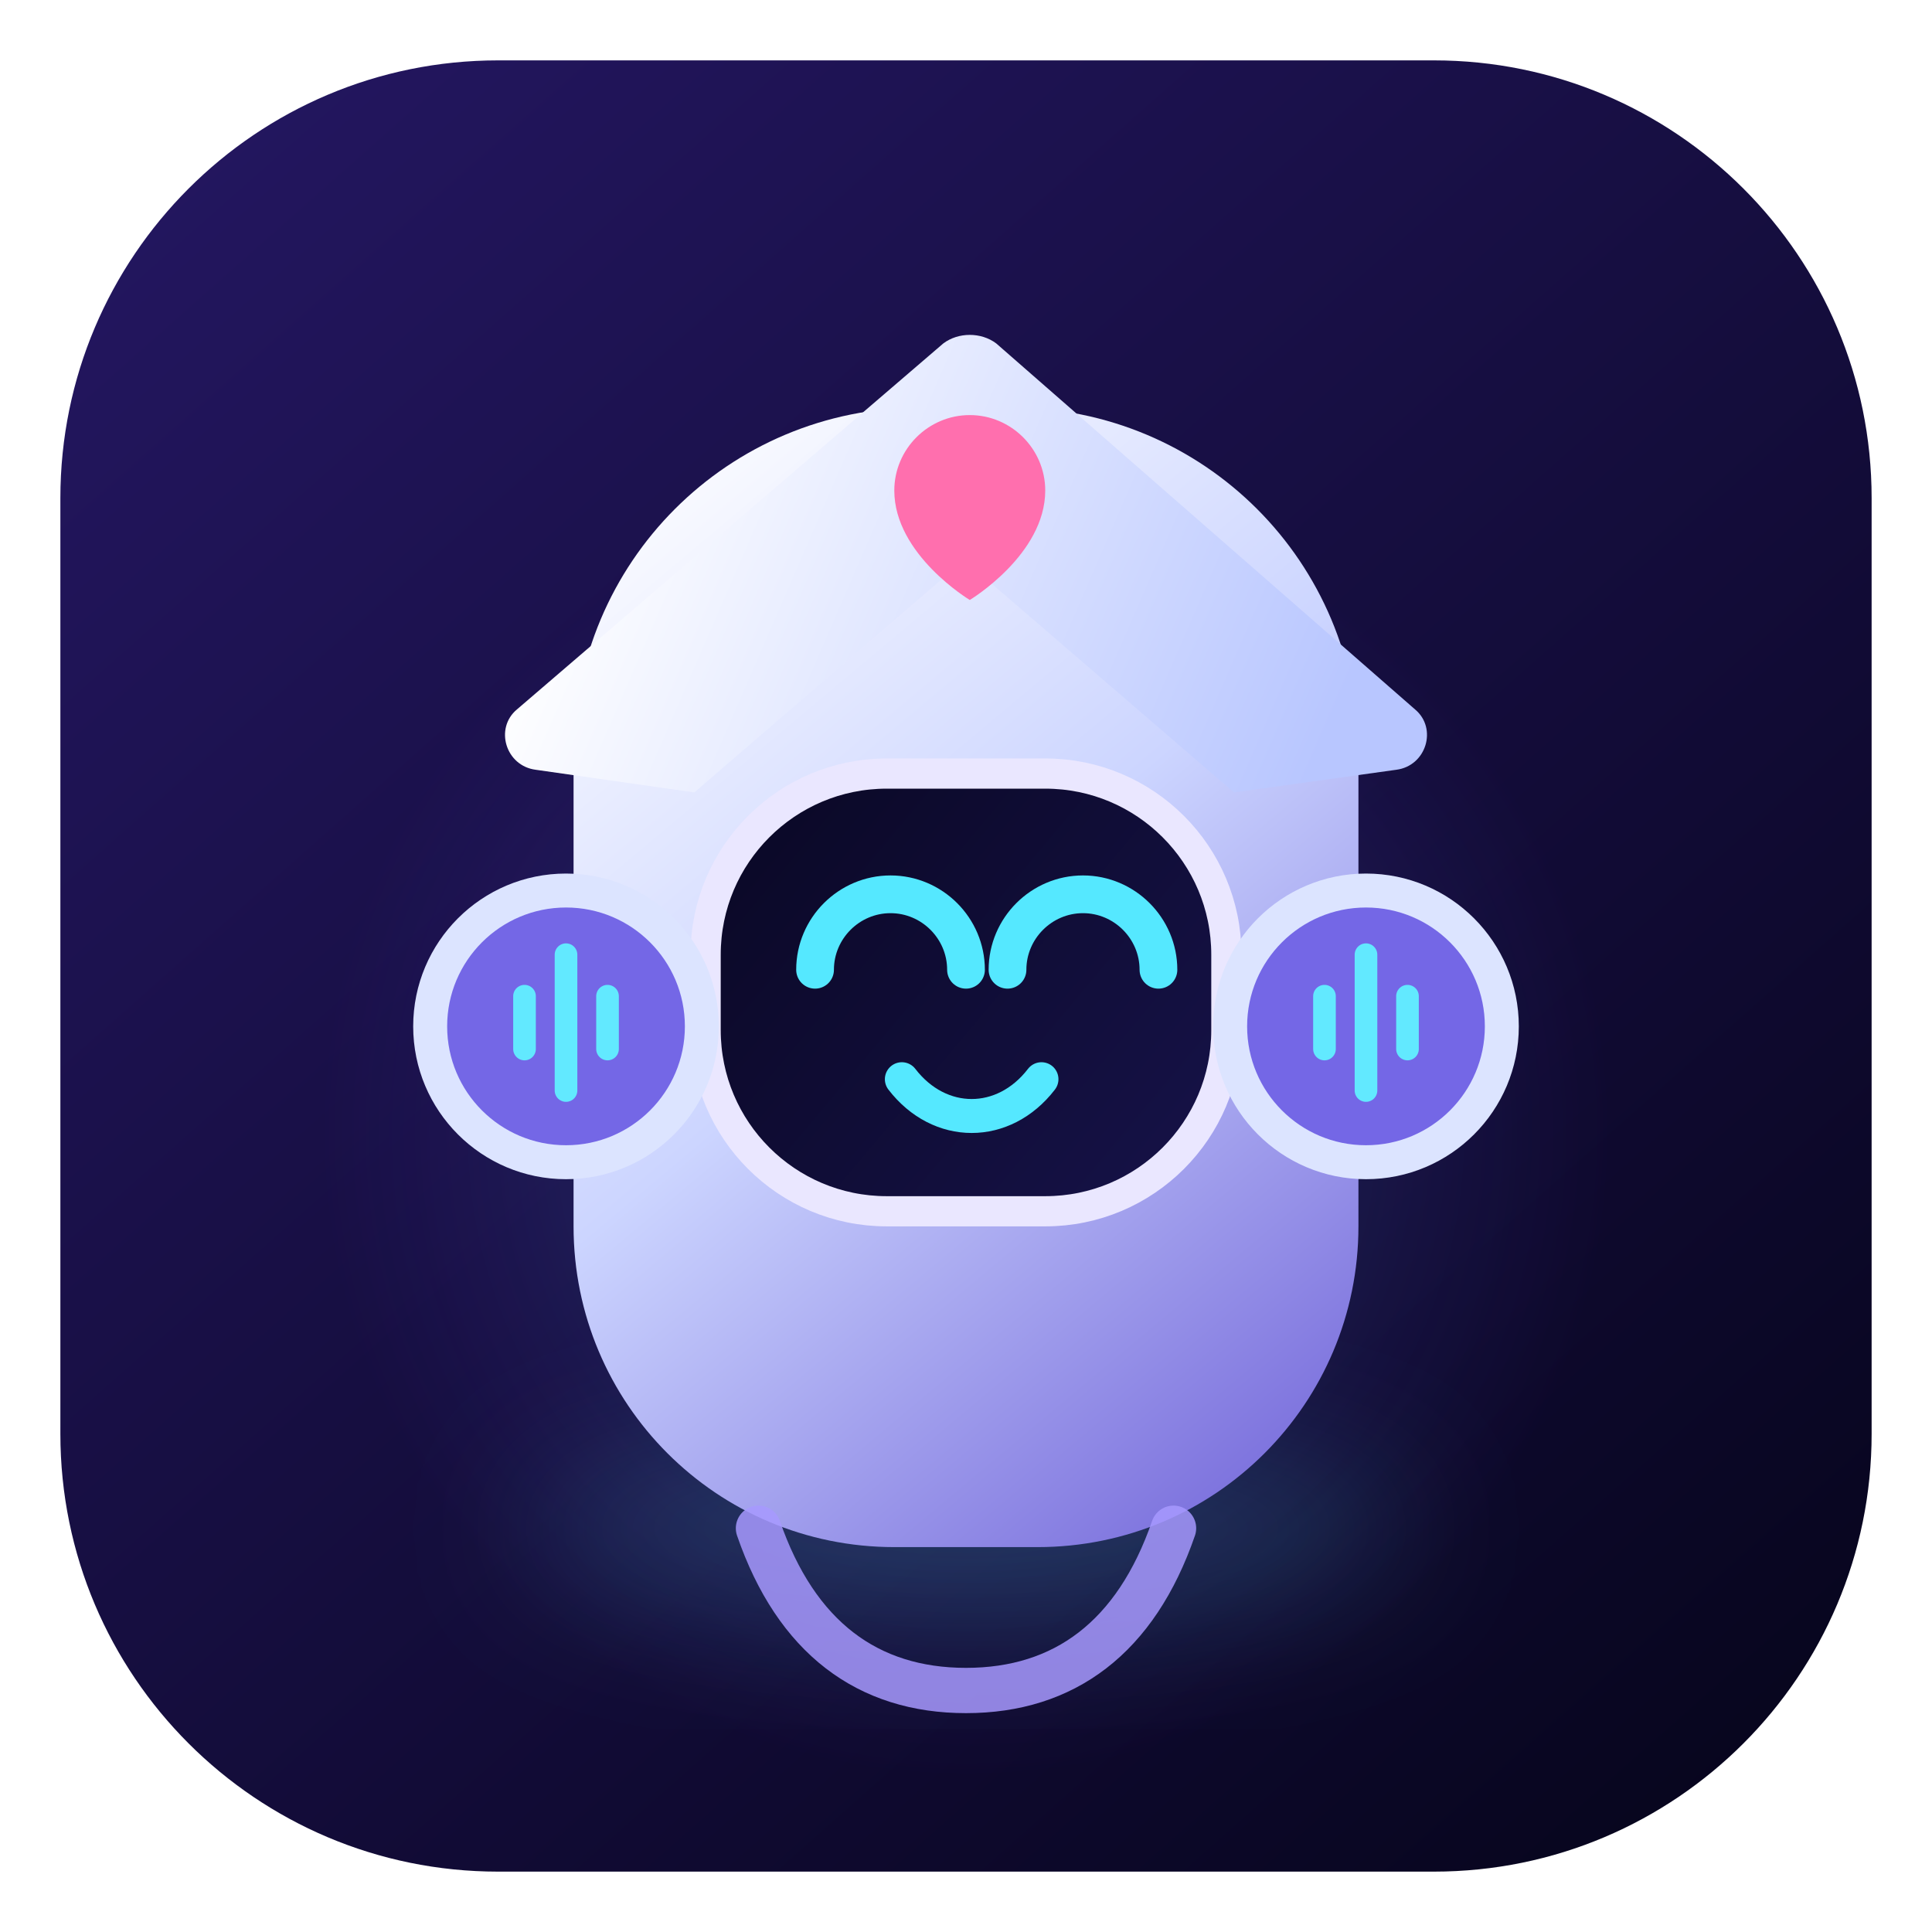
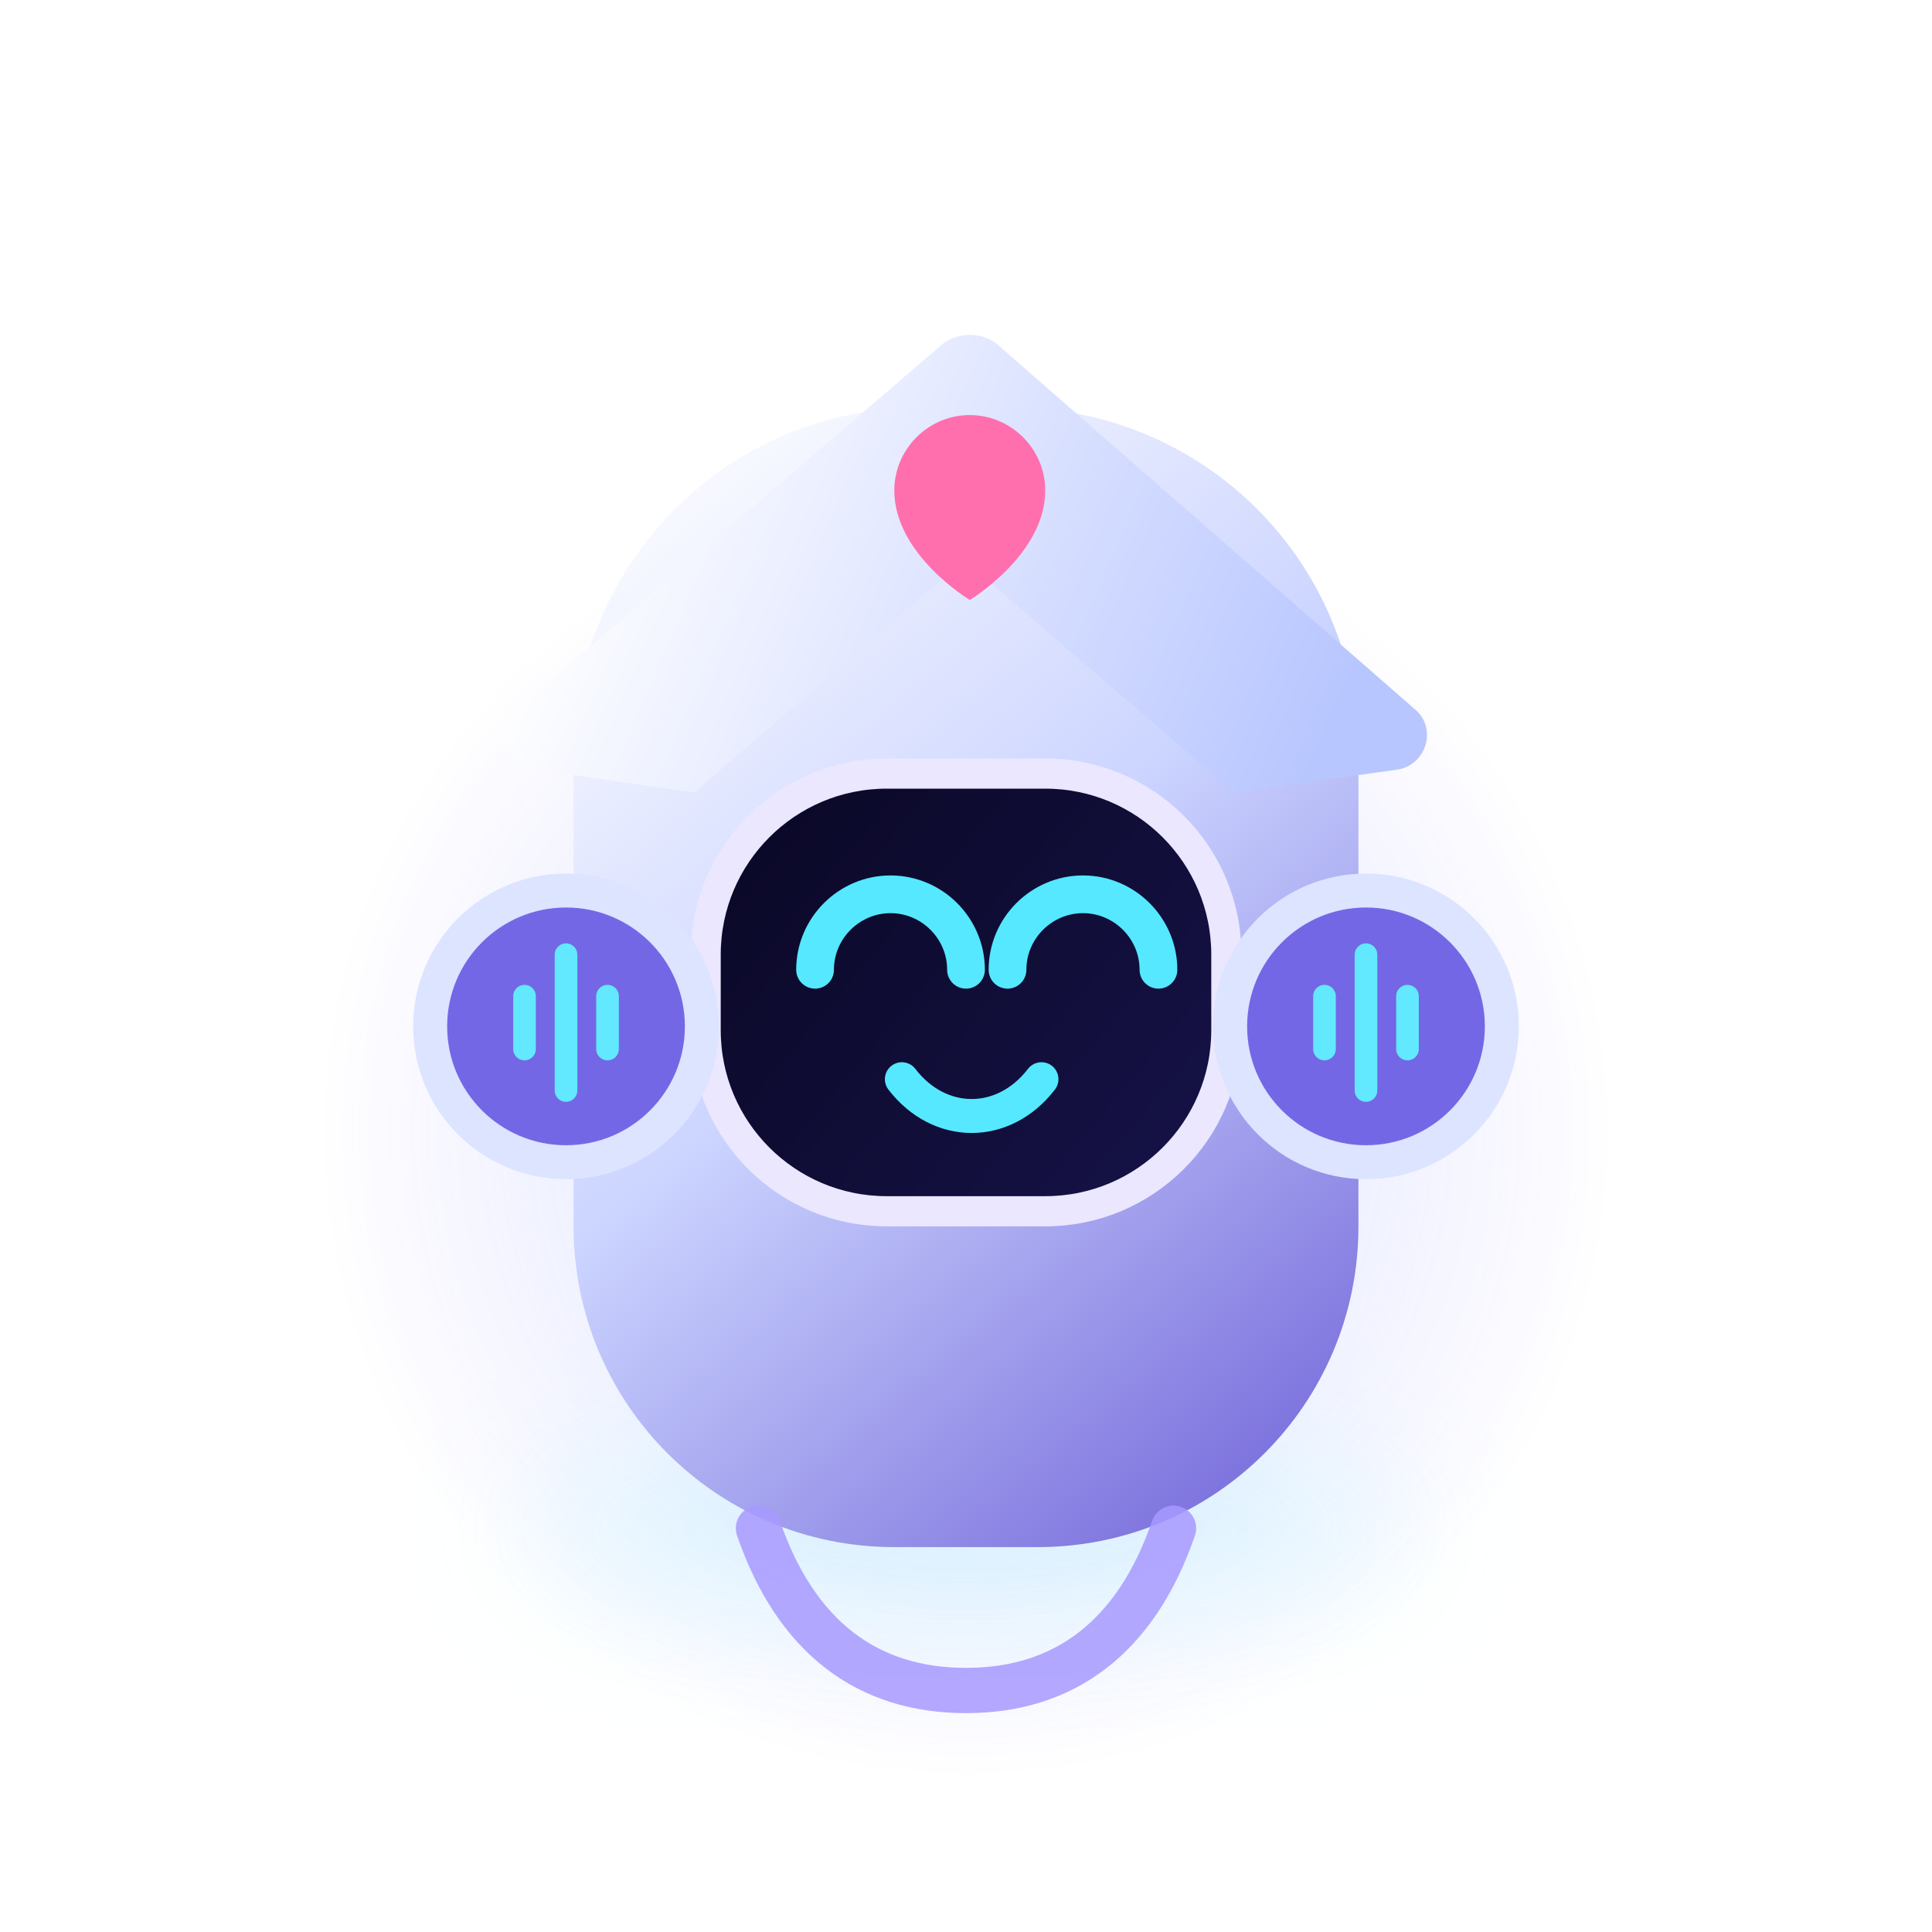
<svg xmlns="http://www.w3.org/2000/svg" width="512" height="512" viewBox="0 0 512 512" fill="none">
  <defs>
-     <linearGradient id="bg" x1="55" y1="34" x2="457" y2="488" gradientUnits="userSpaceOnUse">
-       <stop stop-color="#23165F" />
-       <stop offset="1" stop-color="#07051D" />
-     </linearGradient>
    <linearGradient id="shell" x1="145" y1="132" x2="368" y2="398" gradientUnits="userSpaceOnUse">
      <stop stop-color="#FFFFFF" />
      <stop offset=".45" stop-color="#CCD5FF" />
      <stop offset="1" stop-color="#7062D8" />
    </linearGradient>
    <linearGradient id="roof" x1="163" y1="112" x2="352" y2="194" gradientUnits="userSpaceOnUse">
      <stop stop-color="#FFFFFF" />
      <stop offset="1" stop-color="#B8C6FF" />
    </linearGradient>
    <linearGradient id="face" x1="193" y1="210" x2="330" y2="325" gradientUnits="userSpaceOnUse">
      <stop stop-color="#0A0825" />
      <stop offset="1" stop-color="#17134B" />
    </linearGradient>
    <radialGradient id="glow">
      <stop stop-color="#5EEBFF" stop-opacity=".75" />
      <stop offset="1" stop-color="#6A43FF" stop-opacity="0" />
    </radialGradient>
    <filter id="shadow" x="80" y="68" width="360" height="390" filterUnits="userSpaceOnUse">
      <feGaussianBlur stdDeviation="18" />
    </filter>
  </defs>
-   <rect x="16" y="16" width="480" height="480" rx="116" fill="url(#bg)" />
  <circle cx="256" cy="300" r="170" fill="url(#glow)" opacity=".35" />
  <ellipse cx="256" cy="405" rx="118" ry="24" fill="#5EEBFF" opacity=".16" filter="url(#shadow)" />
  <path d="M152 200C152 149 193 108 244 108H268C319 108 360 149 360 200V325C360 372 322 410 275 410H237C190 410 152 372 152 325V200Z" fill="url(#shell)" />
  <path d="M137 188L250 91C254 88 260 88 264 91L375 188C381 193 378 203 370 204L327 210L262 154C258 151 253 151 249 154L184 210L142 204C134 203 131 193 137 188Z" fill="url(#roof)" />
  <path d="M237 130C237 119 246 110 257 110C268 110 277 119 277 130C277 147 257 159 257 159C257 159 237 147 237 130Z" fill="#FF6FAE" />
  <rect x="187" y="205" width="138" height="116" rx="48" fill="url(#face)" stroke="#EAE7FF" stroke-width="8" />
  <path d="M216 257C216 246 225 237 236 237C247 237 256 246 256 257" stroke="#55E8FF" stroke-width="10" stroke-linecap="round" />
  <path d="M267 257C267 246 276 237 287 237C298 237 307 246 307 257" stroke="#55E8FF" stroke-width="10" stroke-linecap="round" />
  <path d="M239 286C249 299 266 299 276 286" stroke="#55E8FF" stroke-width="9" stroke-linecap="round" />
  <circle cx="150" cy="272" r="36" fill="#7467E6" stroke="#DCE4FF" stroke-width="9" />
  <path d="M150 253V289M139 264V278M161 264V278" stroke="#62E9FF" stroke-width="6" stroke-linecap="round" />
  <circle cx="362" cy="272" r="36" fill="#7467E6" stroke="#DCE4FF" stroke-width="9" />
  <path d="M362 253V289M351 264V278M373 264V278" stroke="#62E9FF" stroke-width="6" stroke-linecap="round" />
  <path d="M201 405C211 434 230 448 256 448C282 448 301 434 311 405" stroke="#A799FF" stroke-width="12" stroke-linecap="round" opacity=".85" />
</svg>
